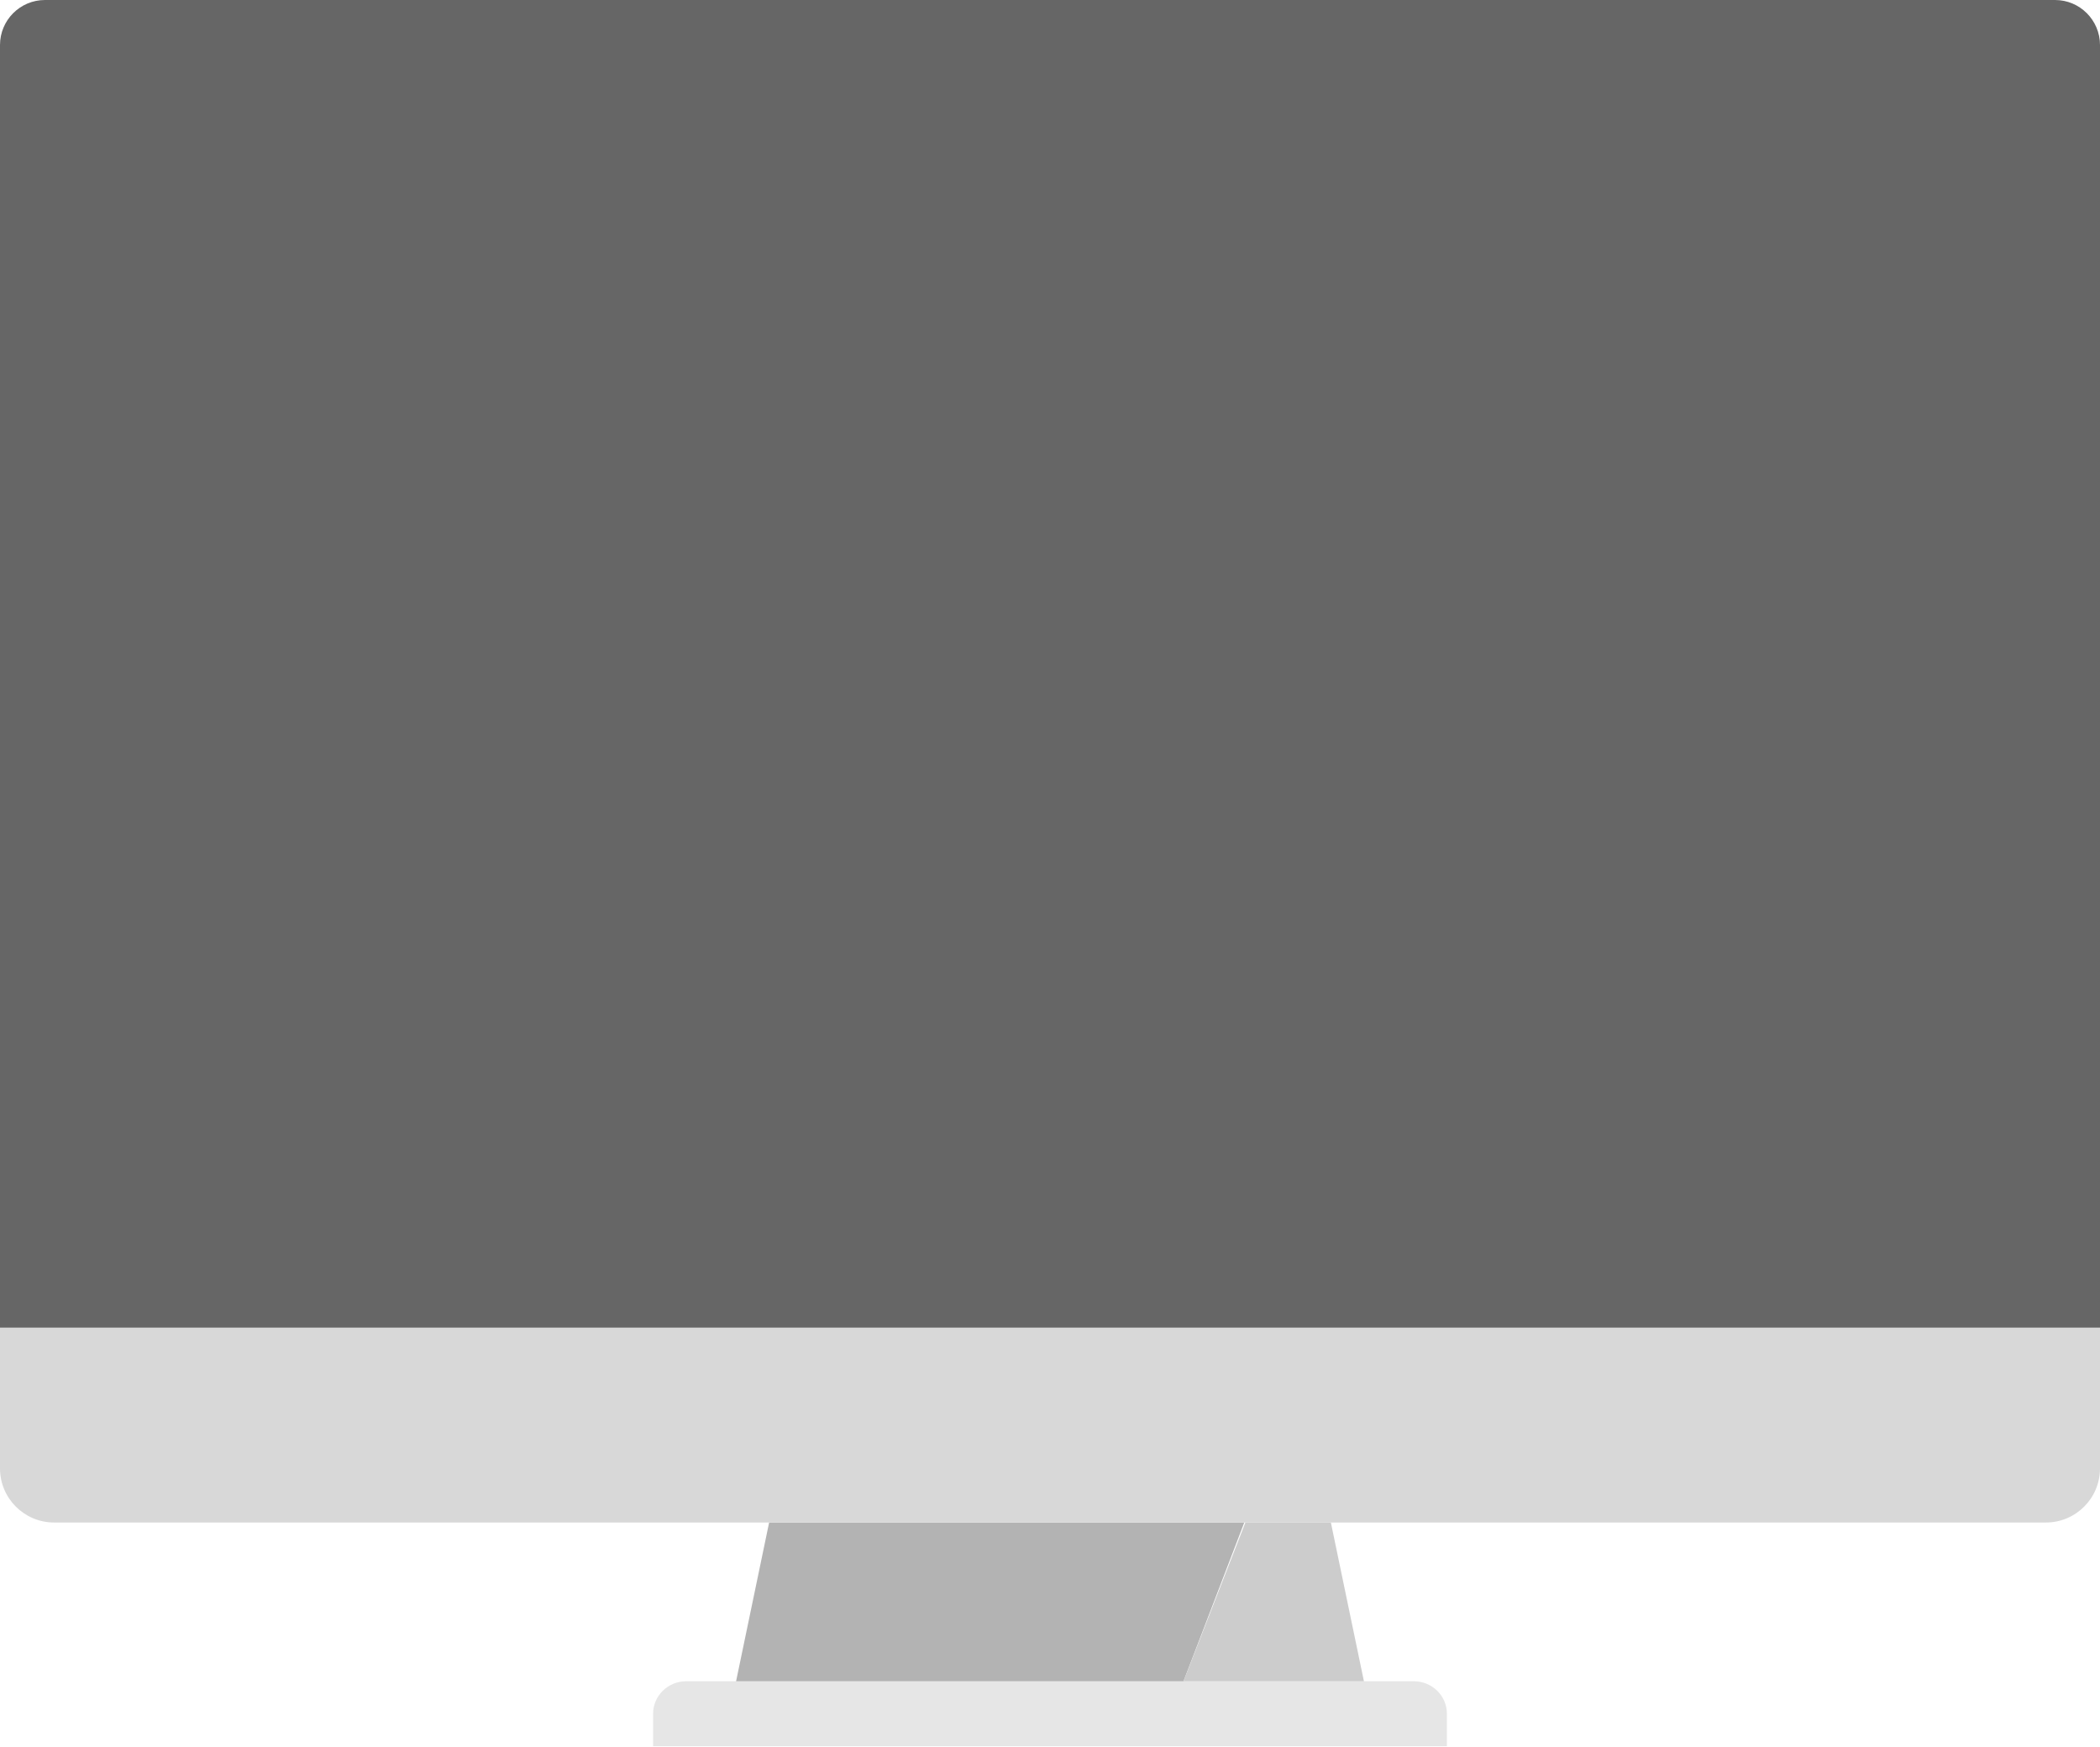
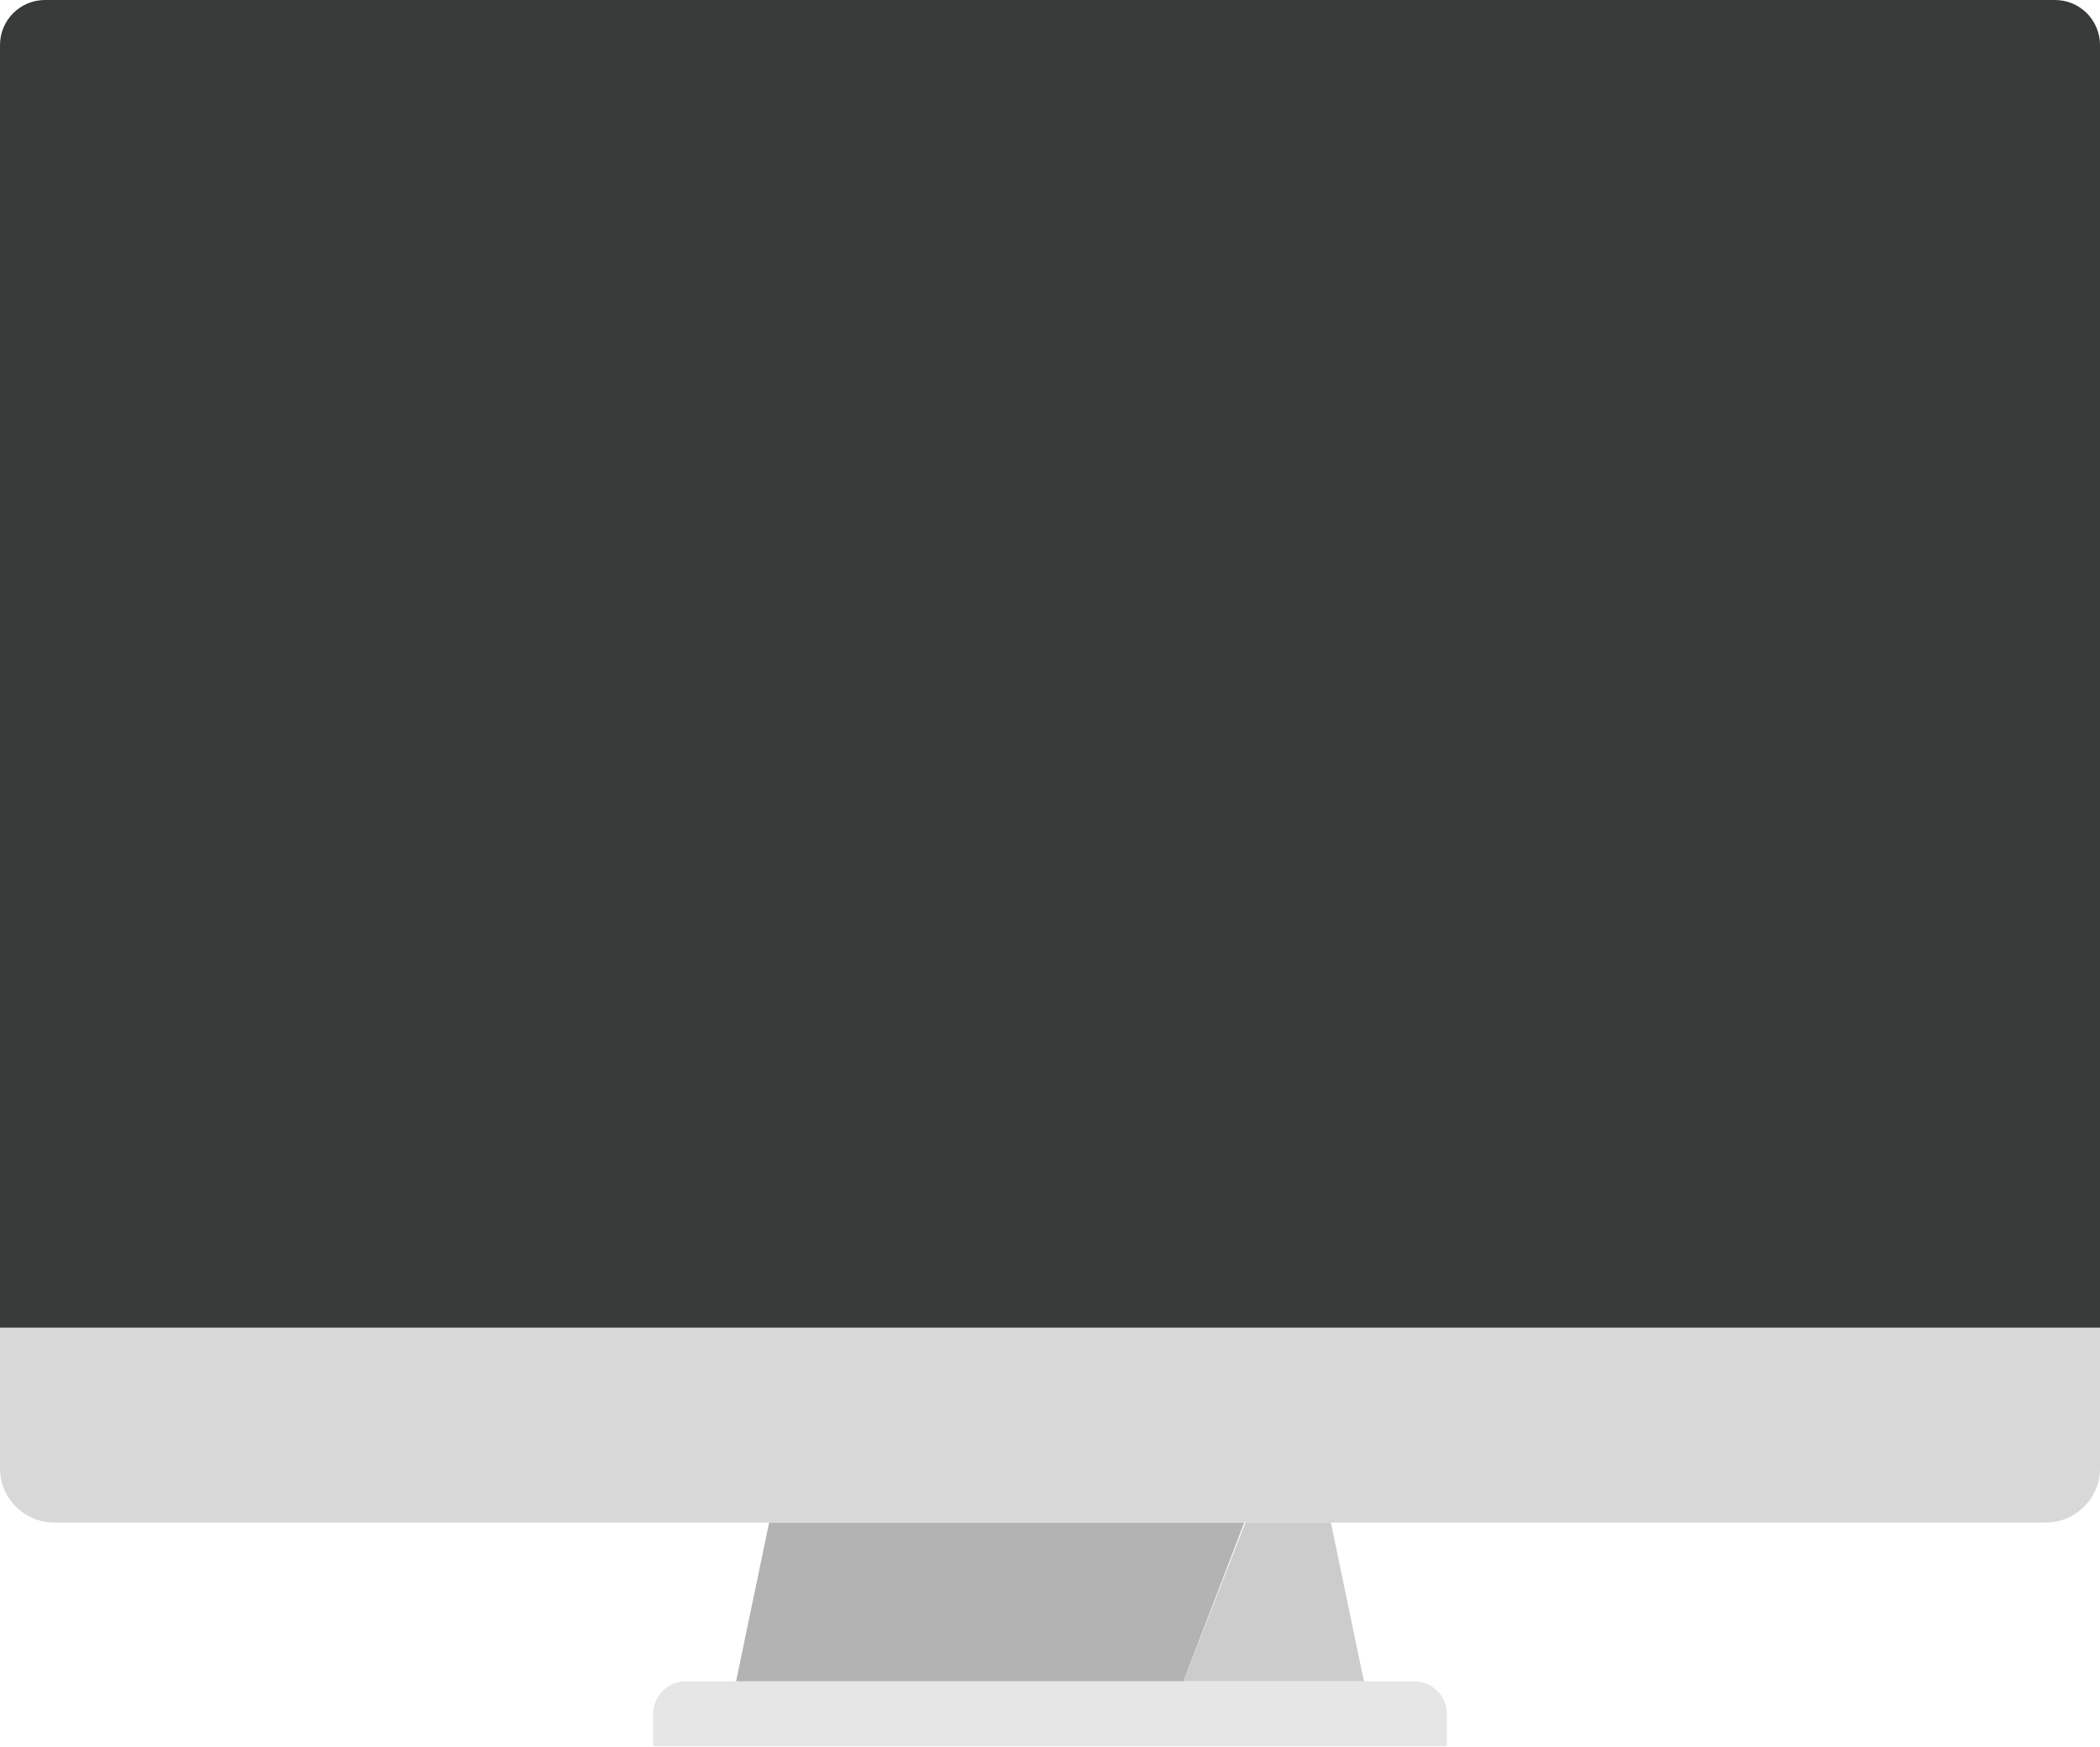
<svg xmlns="http://www.w3.org/2000/svg" width="582" height="484" viewBox="0 0 582 484">
  <g fill="none" fill-rule="evenodd">
    <path d="M401 484v-9c0-4.97-4.102-9-9.173-9H190.173c-5.066 0-9.173 4.04-9.173 9v9h220z" fill="#E6E6E6" />
    <path fill="#B3B3B3" d="M213.158 422h131.684L328 466H204z" />
    <path fill="#CCC" d="M345.158 422h23.684L378 466h-50z" />
    <path d="M0 368.004h582v38.992c0 8.287-6.712 15.004-15.008 15.004H15.008C6.72 422 0 415.286 0 406.996v-38.992z" fill="#D8D8D8" />
-     <path d="M12.459 0h557.082C576.421 0 582 5.595 582 12.484V368H0V12.484C0 5.589 5.574 0 12.459 0z" fill="#666" />
+     <path d="M12.459 0h557.082C576.421 0 582 5.595 582 12.484V368H0V12.484C0 5.589 5.574 0 12.459 0z" fill="#363B3A" />
  </g>
</svg>
